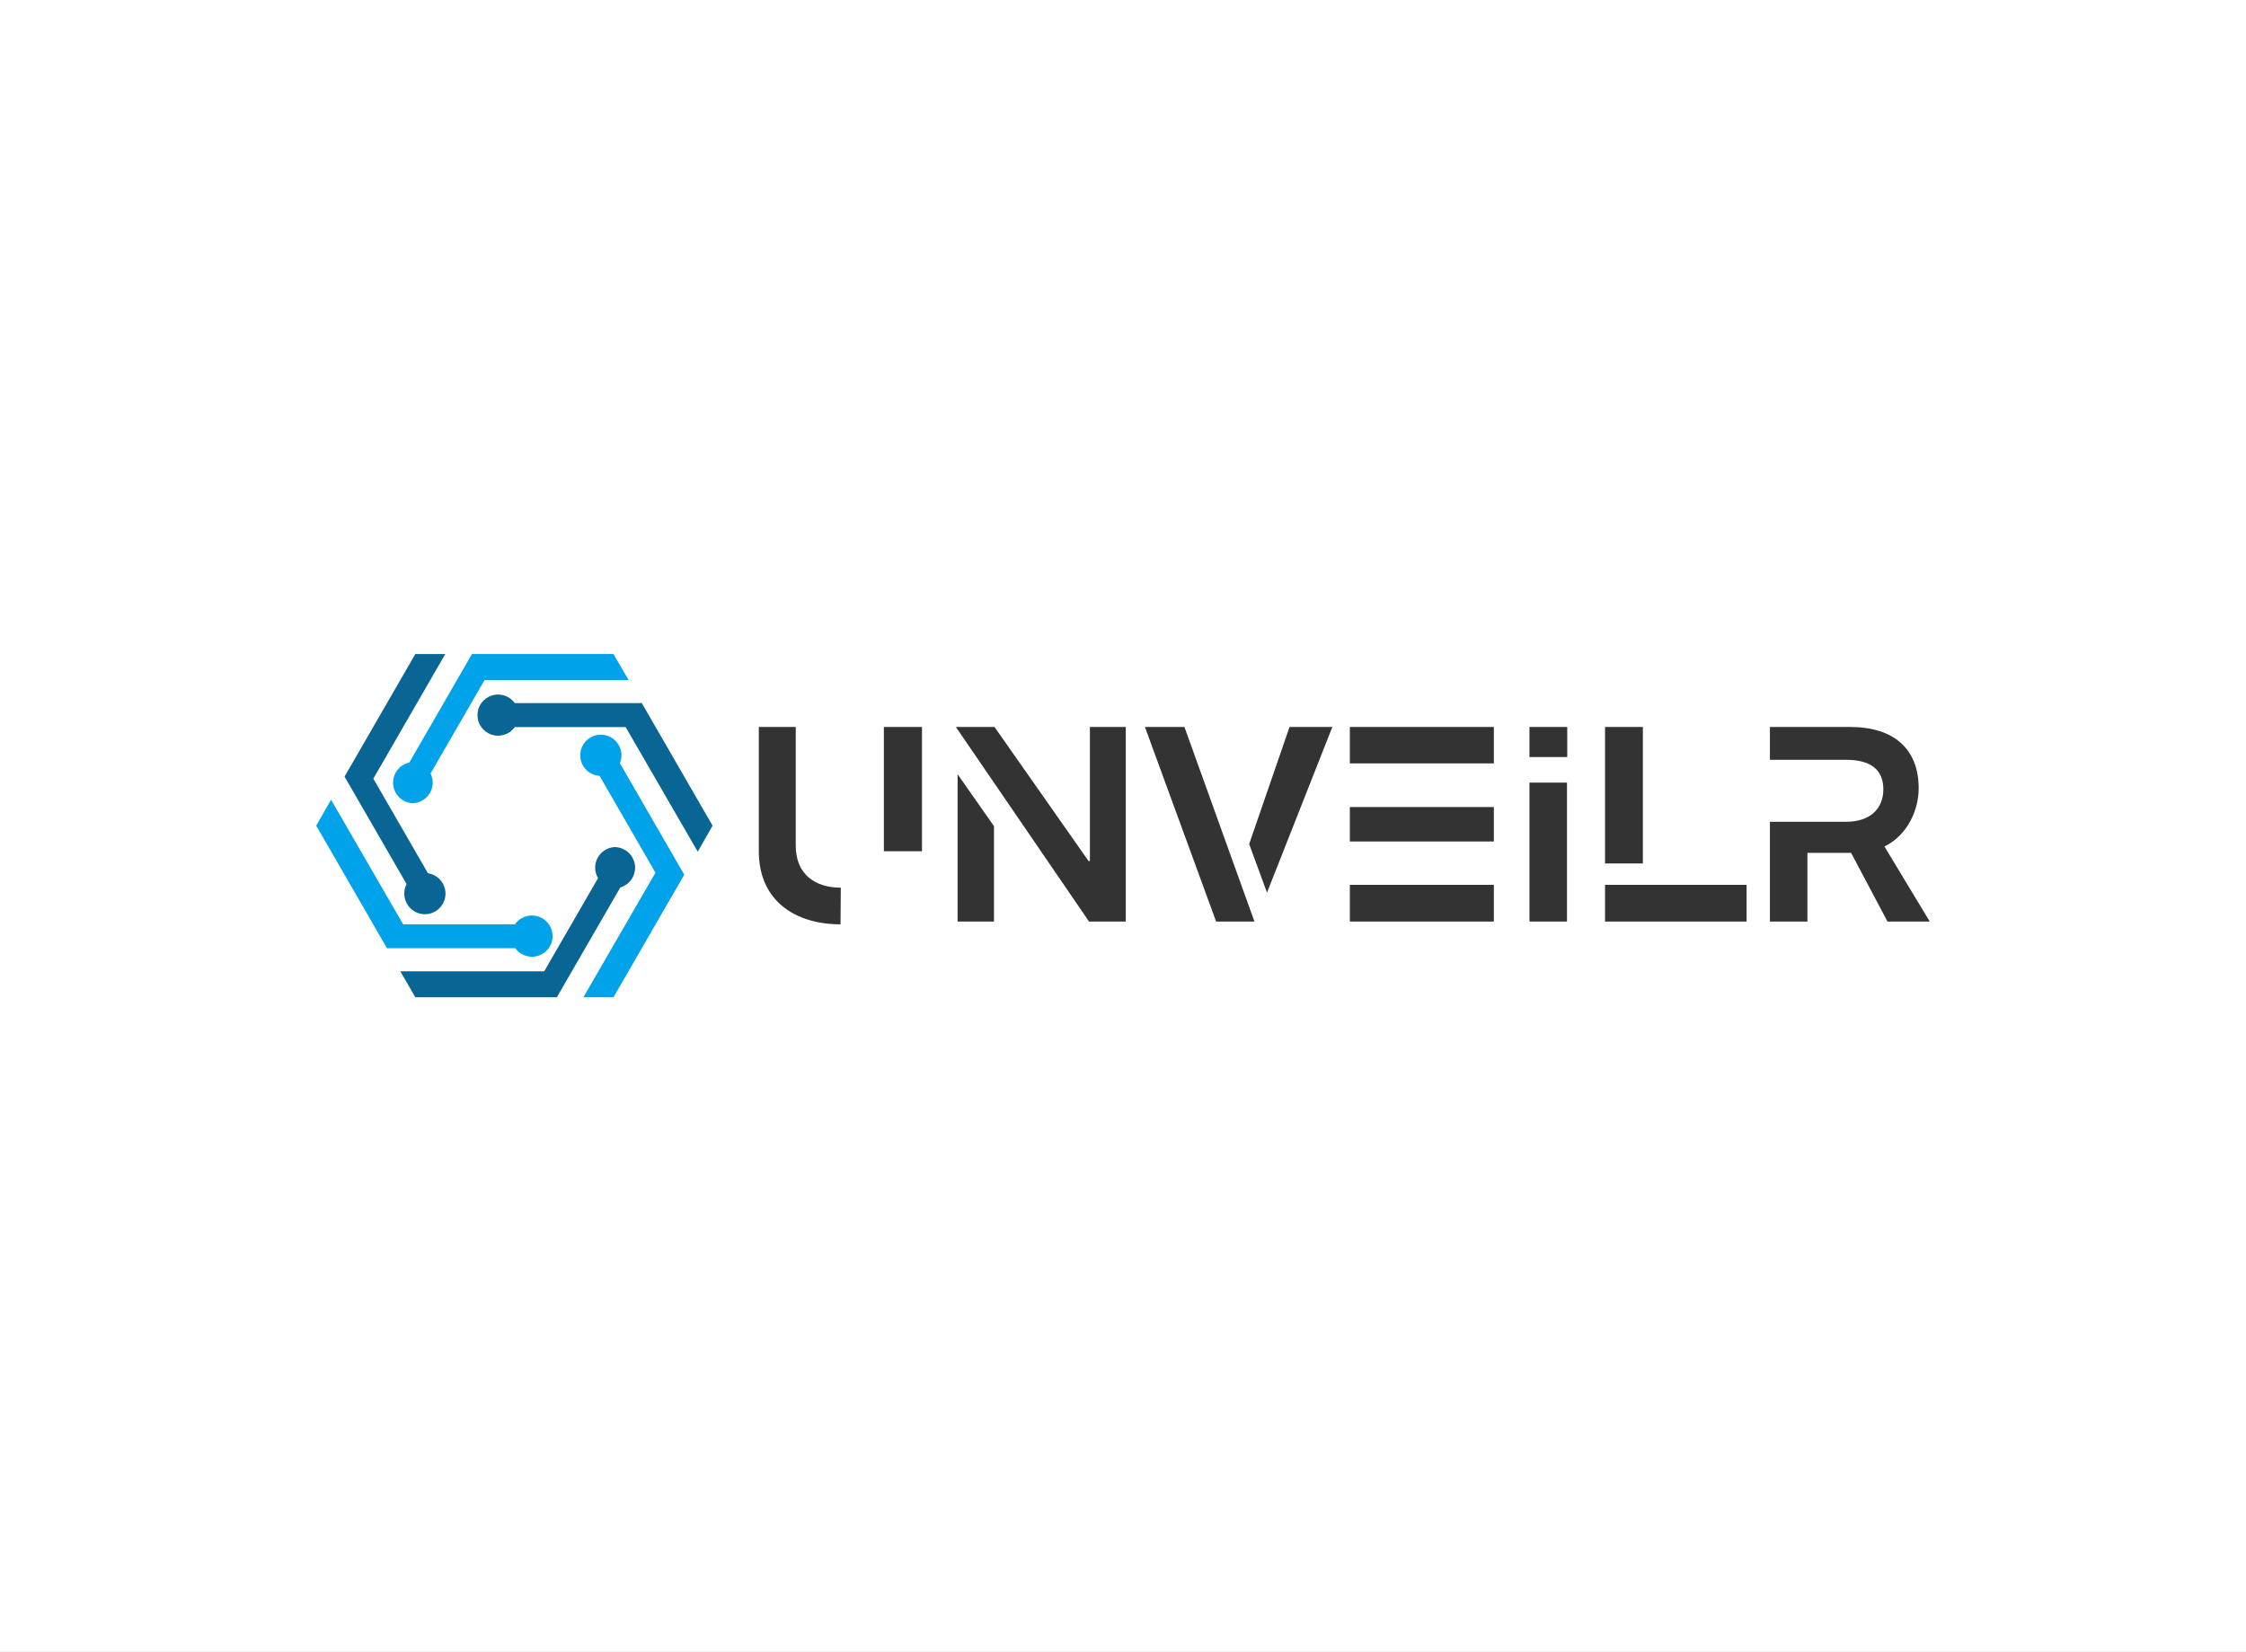
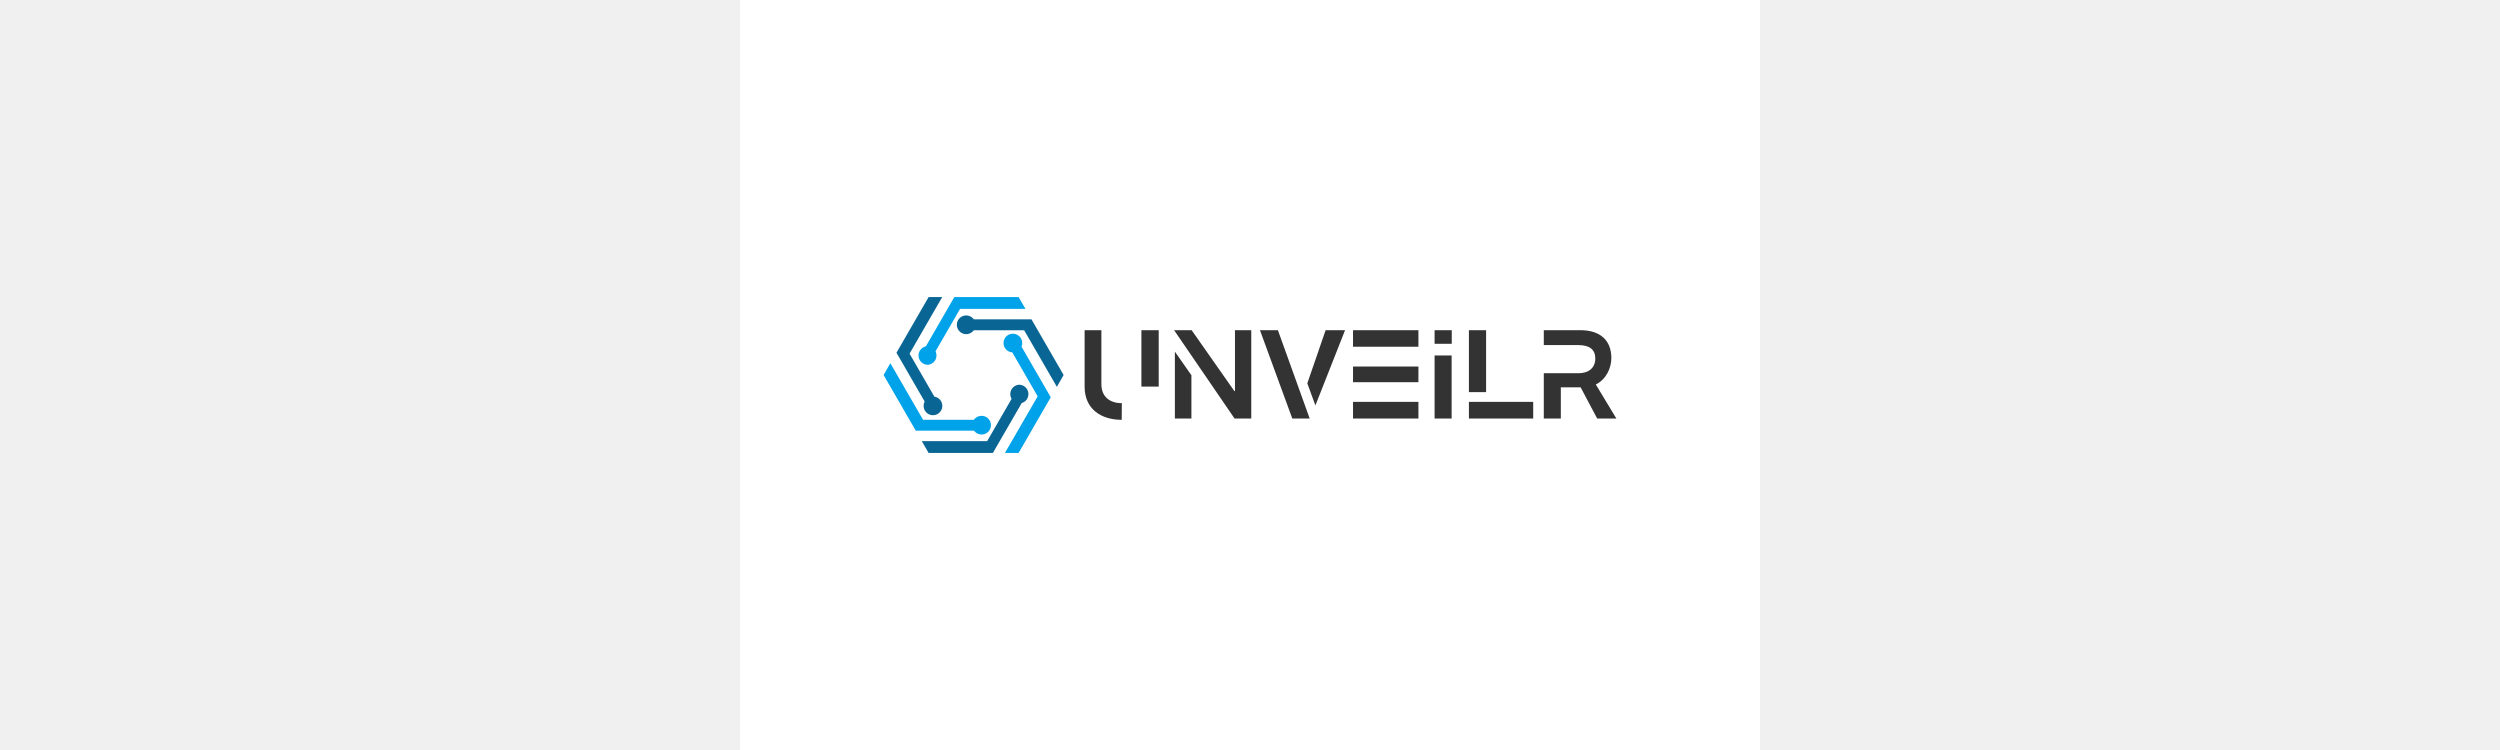
- <svg xmlns="http://www.w3.org/2000/svg" data-v-70b83f88="" version="1.0" width="100%" height="300" viewBox="0 0 340 250" preserveAspectRatio="xMidYMid meet" color-interpolation-filters="sRGB" style="margin: auto;">
+ <svg xmlns="http://www.w3.org/2000/svg" data-v-70b83f88="" version="1.0" width="1000" height="300" viewBox="0 0 340 250" preserveAspectRatio="xMidYMid meet" color-interpolation-filters="sRGB" style="margin: auto;">
  <rect data-v-70b83f88="" x="0" y="0" width="100%" height="100%" fill="#fff" fill-opacity="1" class="background" />
  <g data-v-70b83f88="" fill="#333" class="icon-text-wrapper icon-svg-group iconsvg" transform="translate(47.87,99.01923)">
    <g class="iconsvg-imagesvg" transform="translate(0,0)">
      <g>
        <rect fill="#333" fill-opacity="0" stroke-width="2" x="0" y="0" width="60" height="51.962" class="image-rect" />
        <svg x="0" y="0" width="60" height="51.962" filtersec="colorsb225859206" class="image-svg-svg primary" style="overflow: visible;">
          <svg viewBox="0 0 115.47 100">
            <g fill-rule="evenodd">
              <path d="M88.47 31.82a5.89 5.89 0 0 0 .45-2.27 6 6 0 1 0-6.37 5.94L98.83 63.7l-21 36.3h8.77l20.62-35.71zM28 43.46a6 6 0 0 0 5.31-8.66L49.05 7.56H91L86.6 0H45.37L27.12 31.61A6 6 0 0 0 28 43.46zM62.76 76.19a6 6 0 0 0-4.88 2.55H25.32l-21-36.3L0 50l20.62 35.71H58a6 6 0 1 0 4.77-9.52z" fill="#00a2e9" />
              <path d="M94.85 14.29h-37a6 6 0 1 0 0 7h32.3l21 36.3 4.32-7.59zM87.18 56.23a6 6 0 0 0-5.08 9.06L66.42 92.44H24.5l4.37 7.56H70.1l18.49-32a6 6 0 0 0-1.41-11.75zM25.66 69.75a6 6 0 1 0 6.89-5.88L16.64 36.3 37.6 0h-8.73L8.25 35.71 26.32 67a6 6 0 0 0-.66 2.75z" fill="#096594" />
            </g>
          </svg>
        </svg>
      </g>
    </g>
    <g transform="translate(67,11.04077)">
      <g data-gra="path-name" fill-rule="" class="tp-name iconsvg-namesvg">
        <g transform="scale(1)">
          <g>
            <path d="M21.46-10.65L27.23-10.65 27.23-29.46 21.46-29.46ZM14.9 0.42C14.9 0.42 14.94-4.25 14.94-5.13 10.9-5.13 8.12-7.28 8.12-11.49L8.12-29.46 2.53-29.46 2.53-10.65C2.53-3.11 8.08 0.42 14.9 0.42ZM52.52 0L58.08 0 58.08-29.46 52.65-29.46 52.65-9.17 52.44-9.17 38.21-29.46 32.36-29.46ZM32.62 0L38.13 0 38.13-14.44 32.62-22.31ZM71.76 0L77.56 0 66.96-29.46 60.98-29.46ZM79.46-4.38L89.35-29.46 82.87-29.46 76.76-11.74ZM113.8-23.95L113.8-29.46 92-29.46 92-23.95ZM113.8-12.12L113.8-17.34 92-17.34 92-12.12ZM92 0L113.8 0 113.8-5.56 92-5.56ZM124.91-24.91L124.91-29.46 119.19-29.46 119.19-24.91ZM119.19 0L124.87 0 124.87-21.04 119.19-21.04ZM136.36-8.8L136.36-29.46 130.63-29.46 130.63-8.8ZM130.63 0L152.06 0 152.06-5.56 130.63-5.56ZM155.59 0L161.27 0 161.27-10.4 167.88-10.4 173.39 0 179.79 0 172.93-11.36C176.51-13.13 178.11-17 178.11-20.16 178.11-26.09 174.4-29.46 167.75-29.46L155.59-29.46 155.59-24.49 167.12-24.49C170.91-24.49 172.76-22.94 172.76-20.03 172.76-16.92 170.57-15.11 167.16-15.11L155.59-15.11Z" transform="translate(-2.53, 29.46)" />
          </g>
        </g>
      </g>
    </g>
  </g>
  <defs v-gra="od" />
</svg>
